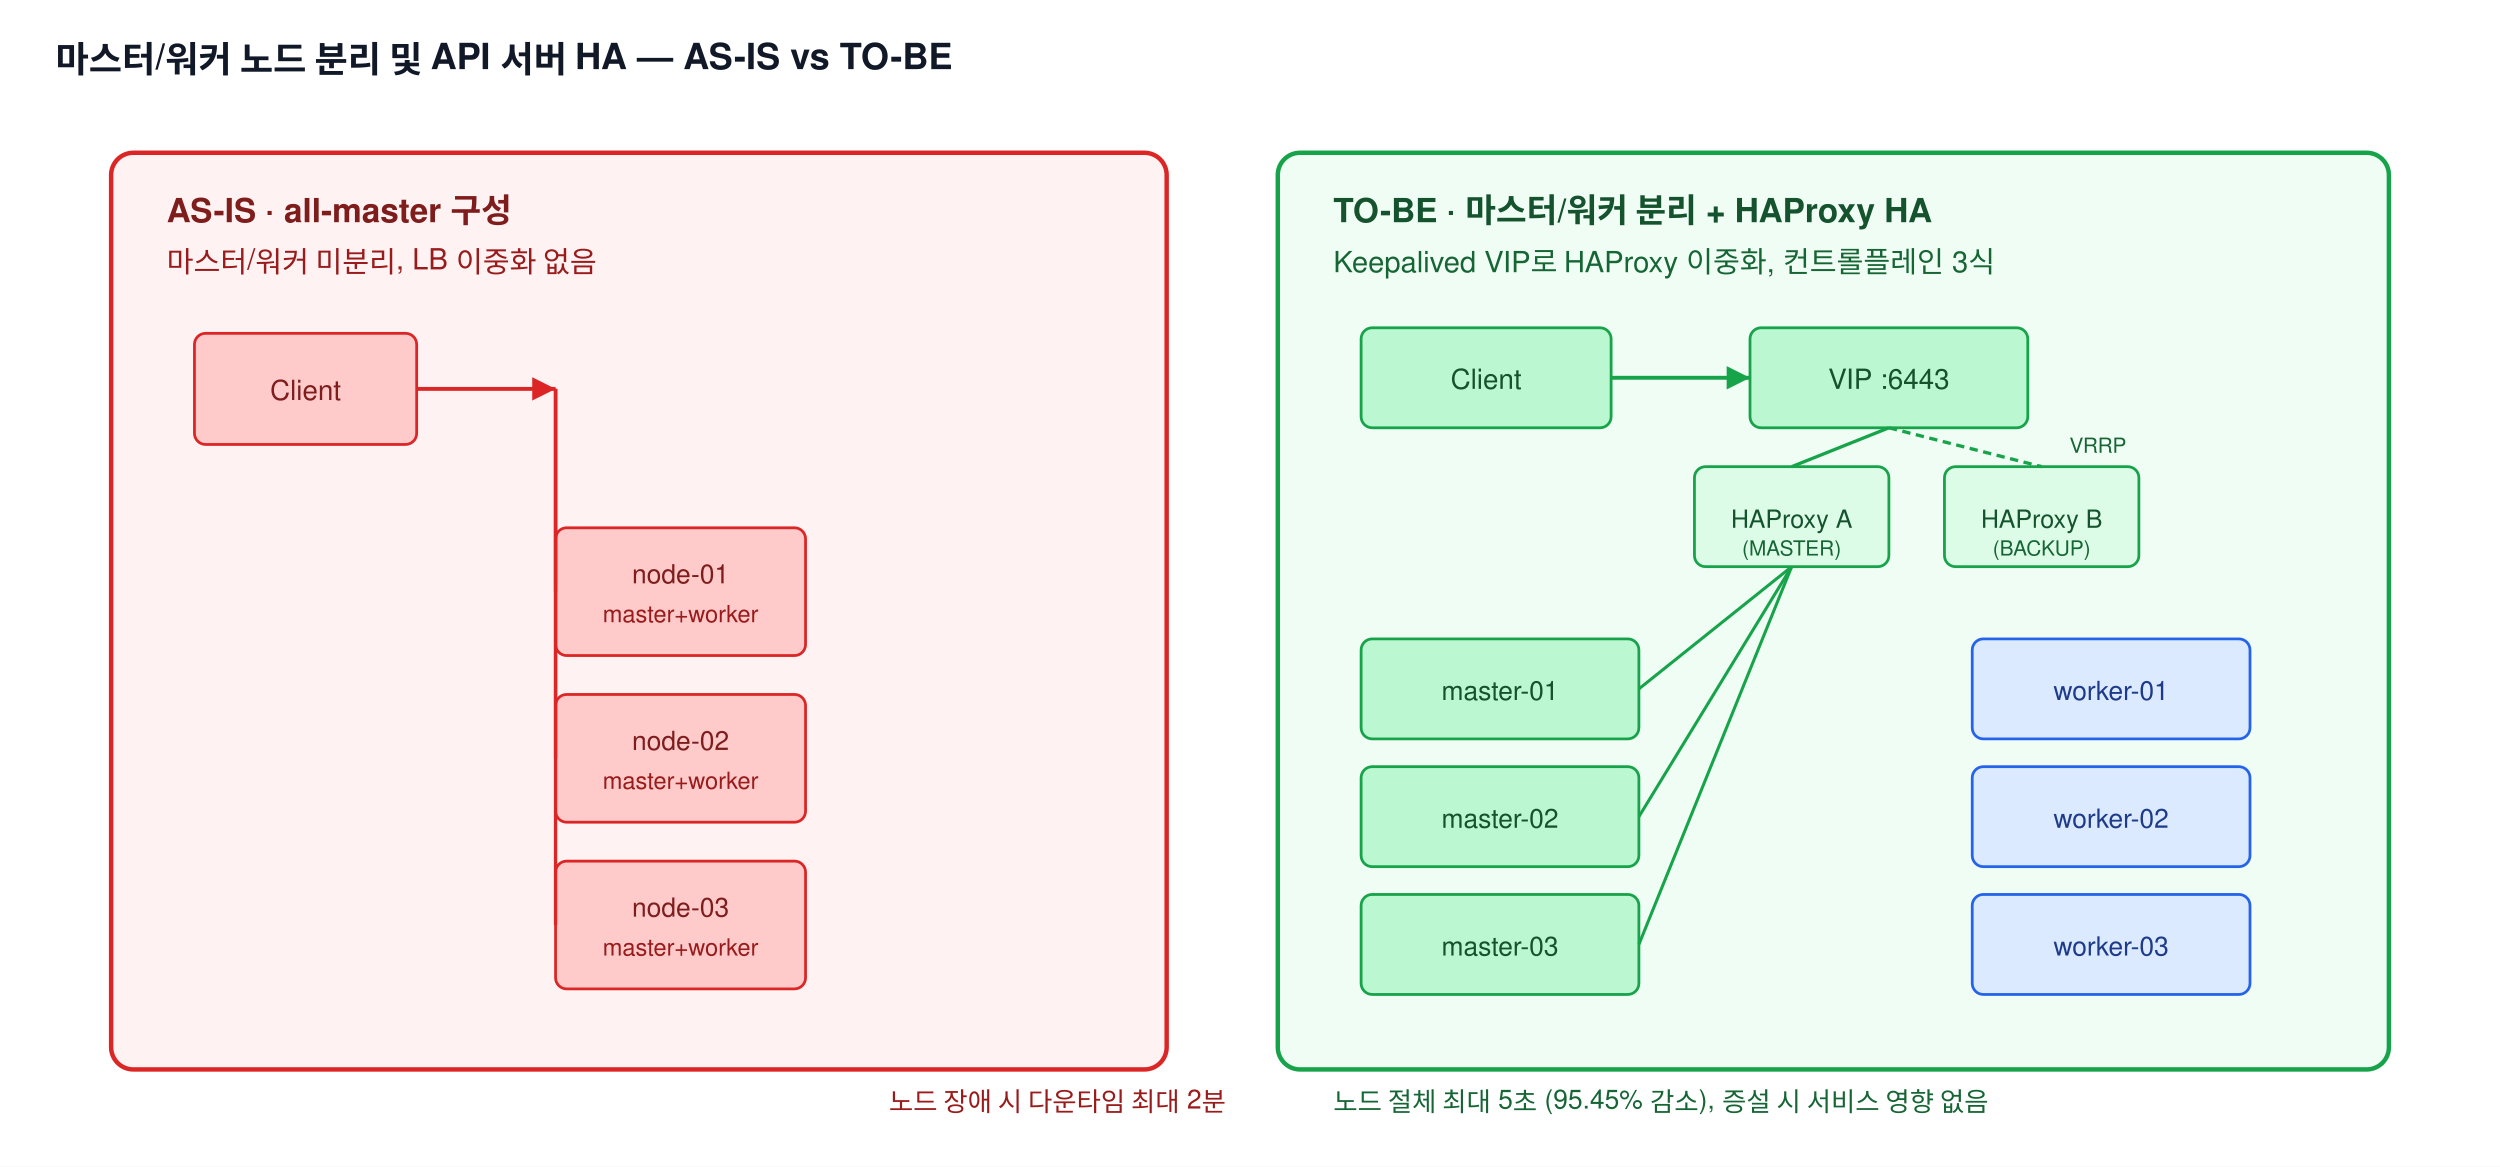
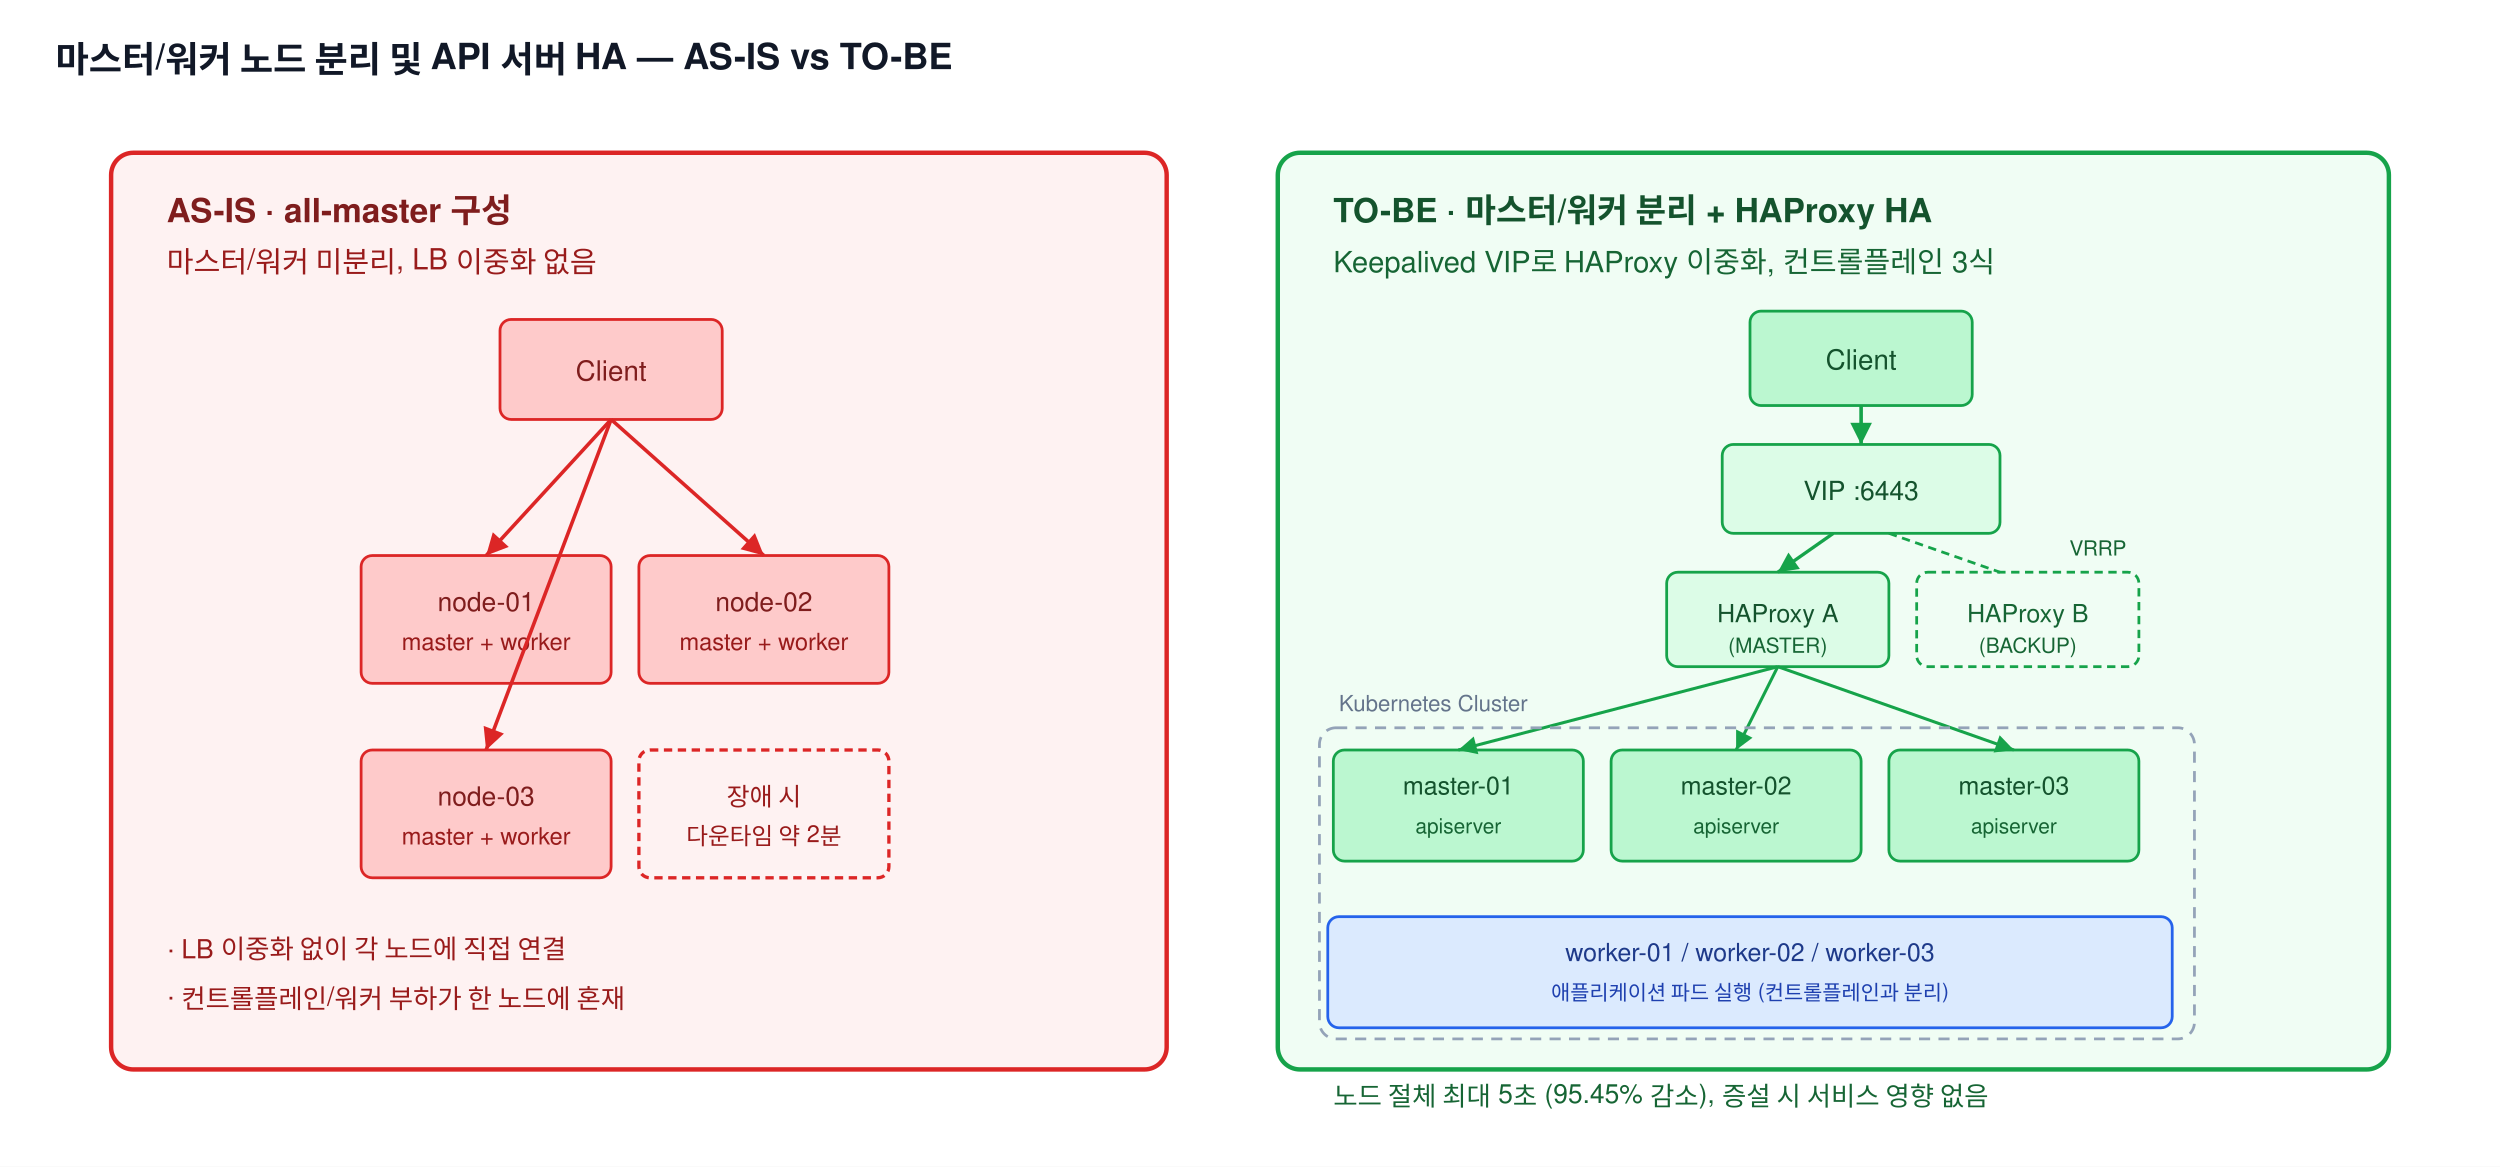
<svg xmlns="http://www.w3.org/2000/svg" viewBox="0 0 900 420" font-family="'Segoe UI', Helvetica, Arial, sans-serif">
  <rect width="900" height="420" fill="#ffffff" />
  <text x="20" y="26" font-size="13" font-weight="bold" fill="#111827">마스터/워커 노드 분리 및 API 서버 HA — AS-IS vs TO-BE</text>
-   <rect x="40" y="55" width="380" height="330" rx="8" fill="#fef2f2" stroke="#dc2626" stroke-width="1.6" />
-   <text x="60" y="80" font-size="12" font-weight="bold" fill="#7f1d1d">AS-IS · all-master 구성</text>
-   <text x="60" y="98" font-size="10.5" fill="#991b1b">마스터/워커 미분리, LB 이중화 없음</text>
-   <rect x="70" y="120" width="80" height="40" rx="4" fill="#fecaca" stroke="#dc2626" />
-   <text x="110" y="144" text-anchor="middle" font-size="10" fill="#7f1d1d">Client</text>
-   <line x1="150" y1="140" x2="200" y2="140" stroke="#dc2626" stroke-width="1.4" marker-end="url(#arrowRed)" />
-   <rect x="200" y="190" width="90" height="46" rx="4" fill="#fecaca" stroke="#dc2626" />
-   <text x="245" y="210" text-anchor="middle" font-size="9.5" fill="#7f1d1d">node-01</text>
-   <text x="245" y="224" text-anchor="middle" font-size="8.5" fill="#991b1b">master+worker</text>
-   <rect x="200" y="250" width="90" height="46" rx="4" fill="#fecaca" stroke="#dc2626" />
-   <text x="245" y="270" text-anchor="middle" font-size="9.5" fill="#7f1d1d">node-02</text>
-   <text x="245" y="284" text-anchor="middle" font-size="8.5" fill="#991b1b">master+worker</text>
-   <rect x="200" y="310" width="90" height="46" rx="4" fill="#fecaca" stroke="#dc2626" />
-   <text x="245" y="330" text-anchor="middle" font-size="9.5" fill="#7f1d1d">node-03</text>
-   <text x="245" y="344" text-anchor="middle" font-size="8.5" fill="#991b1b">master+worker</text>
-   <line x1="200" y1="140" x2="200" y2="213" stroke="#dc2626" stroke-width="1.2" />
-   <line x1="200" y1="140" x2="200" y2="273" stroke="#dc2626" stroke-width="1.2" />
-   <line x1="200" y1="140" x2="200" y2="333" stroke="#dc2626" stroke-width="1.2" />
-   <line x1="200" y1="213" x2="200" y2="213" stroke="#dc2626" />
-   <text x="320" y="400" font-size="9.5" fill="#991b1b">노드 장애 시 다운타임 최대 2분</text>
-   <rect x="460" y="55" width="400" height="330" rx="8" fill="#f0fdf4" stroke="#16a34a" stroke-width="1.6" />
-   <text x="480" y="80" font-size="12" font-weight="bold" fill="#14532d">TO-BE · 마스터/워커 분리 + HAProxy HA</text>
-   <text x="480" y="98" font-size="10.5" fill="#166534">Keepalived VIP로 HAProxy 이중화, 컨트롤플레인 3식</text>
-   <rect x="490" y="118" width="90" height="36" rx="4" fill="#bbf7d0" stroke="#16a34a" />
-   <text x="535" y="140" text-anchor="middle" font-size="10" fill="#14532d">Client</text>
-   <line x1="580" y1="136" x2="630" y2="136" stroke="#16a34a" stroke-width="1.4" marker-end="url(#arrowGreen)" />
-   <rect x="630" y="118" width="100" height="36" rx="4" fill="#bbf7d0" stroke="#16a34a" />
-   <text x="680" y="140" text-anchor="middle" font-size="10" fill="#14532d">VIP :6443</text>
-   <rect x="610" y="168" width="70" height="36" rx="4" fill="#dcfce7" stroke="#16a34a" />
-   <text x="645" y="190" text-anchor="middle" font-size="9" fill="#14532d">HAProxy A</text>
-   <text x="645" y="200" text-anchor="middle" font-size="7.5" fill="#166534">(MASTER)</text>
-   <rect x="700" y="168" width="70" height="36" rx="4" fill="#dcfce7" stroke="#16a34a" />
-   <text x="735" y="190" text-anchor="middle" font-size="9" fill="#14532d">HAProxy B</text>
-   <text x="735" y="200" text-anchor="middle" font-size="7.5" fill="#166534">(BACKUP)</text>
-   <line x1="680" y1="154" x2="645" y2="168" stroke="#16a34a" stroke-width="1.2" />
-   <line x1="680" y1="154" x2="735" y2="168" stroke="#16a34a" stroke-width="1.2" stroke-dasharray="3,2" />
-   <text x="745" y="163" font-size="7.5" fill="#166534">VRRP</text>
-   <rect x="490" y="230" width="100" height="36" rx="4" fill="#bbf7d0" stroke="#16a34a" />
-   <text x="540" y="252" text-anchor="middle" font-size="9.5" fill="#14532d">master-01</text>
-   <rect x="490" y="276" width="100" height="36" rx="4" fill="#bbf7d0" stroke="#16a34a" />
-   <text x="540" y="298" text-anchor="middle" font-size="9.5" fill="#14532d">master-02</text>
-   <rect x="490" y="322" width="100" height="36" rx="4" fill="#bbf7d0" stroke="#16a34a" />
-   <text x="540" y="344" text-anchor="middle" font-size="9.5" fill="#14532d">master-03</text>
-   <line x1="645" y1="204" x2="590" y2="248" stroke="#16a34a" stroke-width="1.1" />
-   <line x1="645" y1="204" x2="590" y2="294" stroke="#16a34a" stroke-width="1.1" />
-   <line x1="645" y1="204" x2="590" y2="340" stroke="#16a34a" stroke-width="1.1" />
-   <rect x="710" y="230" width="100" height="36" rx="4" fill="#dbeafe" stroke="#2563eb" />
-   <text x="760" y="252" text-anchor="middle" font-size="9.5" fill="#1e3a8a">worker-01</text>
-   <rect x="710" y="276" width="100" height="36" rx="4" fill="#dbeafe" stroke="#2563eb" />
-   <text x="760" y="298" text-anchor="middle" font-size="9.5" fill="#1e3a8a">worker-02</text>
-   <rect x="710" y="322" width="100" height="36" rx="4" fill="#dbeafe" stroke="#2563eb" />
-   <text x="760" y="344" text-anchor="middle" font-size="9.5" fill="#1e3a8a">worker-03</text>
-   <text x="480" y="400" font-size="9.5" fill="#166534">노드 절체 최대 5초 (95.45% 감소), 증설 시 서비스 영향 없음</text>
  <defs>
    <marker id="arrowRed" markerWidth="8" markerHeight="8" refX="6" refY="3" orient="auto">
      <path d="M0,0 L6,3 L0,6 Z" fill="#dc2626" />
    </marker>
    <marker id="arrowGreen" markerWidth="8" markerHeight="8" refX="6" refY="3" orient="auto">
      <path d="M0,0 L6,3 L0,6 Z" fill="#16a34a" />
    </marker>
  </defs>
+   <rect x="40" y="55" width="380" height="330" rx="8" fill="#fef2f2" stroke="#dc2626" stroke-width="1.6" />
+   <text x="60" y="80" font-size="12" font-weight="bold" fill="#7f1d1d">AS-IS · all-master 구성</text>
+   <text x="60" y="98" font-size="10.5" fill="#991b1b">마스터/워커 미분리, LB 이중화 없음</text>
+   <rect x="180" y="115" width="80" height="36" rx="4" fill="#fecaca" stroke="#dc2626" />
+   <text x="220" y="137" text-anchor="middle" font-size="10" fill="#7f1d1d">Client</text>
+   <rect x="130" y="200" width="90" height="46" rx="4" fill="#fecaca" stroke="#dc2626" />
+   <text x="175" y="220" text-anchor="middle" font-size="9.5" fill="#7f1d1d">node-01</text>
+   <text x="175" y="234" text-anchor="middle" font-size="8.5" fill="#991b1b">master + worker</text>
+   <rect x="230" y="200" width="90" height="46" rx="4" fill="#fecaca" stroke="#dc2626" />
+   <text x="275" y="220" text-anchor="middle" font-size="9.5" fill="#7f1d1d">node-02</text>
+   <text x="275" y="234" text-anchor="middle" font-size="8.5" fill="#991b1b">master + worker</text>
+   <rect x="130" y="270" width="90" height="46" rx="4" fill="#fecaca" stroke="#dc2626" />
+   <text x="175" y="290" text-anchor="middle" font-size="9.5" fill="#7f1d1d">node-03</text>
+   <text x="175" y="304" text-anchor="middle" font-size="8.5" fill="#991b1b">master + worker</text>
+   <rect x="230" y="270" width="90" height="46" rx="4" fill="none" stroke="#dc2626" stroke-width="1.2" stroke-dasharray="3,2" />
+   <text x="275" y="290" text-anchor="middle" font-size="9" fill="#991b1b">장애 시</text>
+   <text x="275" y="304" text-anchor="middle" font-size="8.5" fill="#991b1b">다운타임 약 2분</text>
+   <line x1="220" y1="151" x2="175" y2="200" stroke="#dc2626" stroke-width="1.3" marker-end="url(#arrowRed)" />
+   <line x1="220" y1="151" x2="275" y2="200" stroke="#dc2626" stroke-width="1.3" marker-end="url(#arrowRed)" />
+   <line x1="220" y1="151" x2="175" y2="270" stroke="#dc2626" stroke-width="1.3" marker-end="url(#arrowRed)" />
+   <text x="60" y="345" font-size="9.5" fill="#991b1b">· LB 이중화 없이 각 노드에 직접 연결</text>
+   <text x="60" y="362" font-size="9.5" fill="#991b1b">· 컨트롤플레인/워커 부하가 한 노드에 혼재</text>
+   <rect x="460" y="55" width="400" height="330" rx="8" fill="#f0fdf4" stroke="#16a34a" stroke-width="1.6" />
+   <text x="480" y="80" font-size="12" font-weight="bold" fill="#14532d">TO-BE · 마스터/워커 분리 + HAProxy HA</text>
+   <text x="480" y="98" font-size="10.5" fill="#166534">Keepalived VIP로 HAProxy 이중화, 컨트롤플레인 3식</text>
+   <rect x="630" y="112" width="80" height="34" rx="4" fill="#bbf7d0" stroke="#16a34a" />
+   <text x="670" y="133" text-anchor="middle" font-size="10" fill="#14532d">Client</text>
+   <rect x="620" y="160" width="100" height="32" rx="4" fill="#dcfce7" stroke="#16a34a" />
+   <text x="670" y="180" text-anchor="middle" font-size="9.5" fill="#14532d">VIP :6443</text>
+   <line x1="670" y1="146" x2="670" y2="160" stroke="#16a34a" stroke-width="1.3" marker-end="url(#arrowGreen)" />
+   <rect x="600" y="206" width="80" height="34" rx="4" fill="#dcfce7" stroke="#16a34a" />
+   <text x="640" y="224" text-anchor="middle" font-size="9" fill="#14532d">HAProxy A</text>
+   <text x="640" y="235" text-anchor="middle" font-size="7.5" fill="#166534">(MASTER)</text>
+   <rect x="690" y="206" width="80" height="34" rx="4" fill="#f0fdf4" stroke="#16a34a" stroke-dasharray="3,2" />
+   <text x="730" y="224" text-anchor="middle" font-size="9" fill="#166534">HAProxy B</text>
+   <text x="730" y="235" text-anchor="middle" font-size="7.5" fill="#166534">(BACKUP)</text>
+   <line x1="660" y1="192" x2="640" y2="206" stroke="#16a34a" stroke-width="1.2" marker-end="url(#arrowGreen)" />
+   <line x1="680" y1="192" x2="720" y2="206" stroke="#16a34a" stroke-width="1" stroke-dasharray="3,2" />
+   <text x="745" y="200" font-size="7.5" fill="#166534">VRRP</text>
+   <rect x="480" y="270" width="90" height="40" rx="4" fill="#bbf7d0" stroke="#16a34a" />
+   <text x="525" y="286" text-anchor="middle" font-size="9" fill="#14532d">master-01</text>
+   <text x="525" y="300" text-anchor="middle" font-size="7.5" fill="#166534">apiserver</text>
+   <rect x="580" y="270" width="90" height="40" rx="4" fill="#bbf7d0" stroke="#16a34a" />
+   <text x="625" y="286" text-anchor="middle" font-size="9" fill="#14532d">master-02</text>
+   <text x="625" y="300" text-anchor="middle" font-size="7.5" fill="#166534">apiserver</text>
+   <rect x="680" y="270" width="90" height="40" rx="4" fill="#bbf7d0" stroke="#16a34a" />
+   <text x="725" y="286" text-anchor="middle" font-size="9" fill="#14532d">master-03</text>
+   <text x="725" y="300" text-anchor="middle" font-size="7.5" fill="#166534">apiserver</text>
+   <line x1="640" y1="240" x2="525" y2="270" stroke="#16a34a" stroke-width="1.1" marker-end="url(#arrowGreen)" />
+   <line x1="640" y1="240" x2="625" y2="270" stroke="#16a34a" stroke-width="1.1" marker-end="url(#arrowGreen)" />
+   <line x1="640" y1="240" x2="725" y2="270" stroke="#16a34a" stroke-width="1.1" marker-end="url(#arrowGreen)" />
+   <rect x="478" y="330" width="304" height="40" rx="4" fill="#dbeafe" stroke="#2563eb" />
+   <text x="630" y="346" text-anchor="middle" font-size="9" fill="#1e3a8a">worker-01 / worker-02 / worker-03</text>
+   <text x="630" y="360" text-anchor="middle" font-size="7.5" fill="#1e40af">애플리케이션 파드 실행 (컨트롤플레인과 분리)</text>
+   <rect x="475" y="262" width="315" height="112" rx="6" fill="none" stroke="#94a3b8" stroke-width="1" stroke-dasharray="4,3" />
+   <text x="482" y="256" font-size="8" fill="#64748b">Kubernetes Cluster</text>
+   <text x="480" y="398" font-size="9.5" fill="#166534">노드 절체 최대 5초 (95.45% 감소), 증설 시 서비스 영향 없음</text>
</svg>
